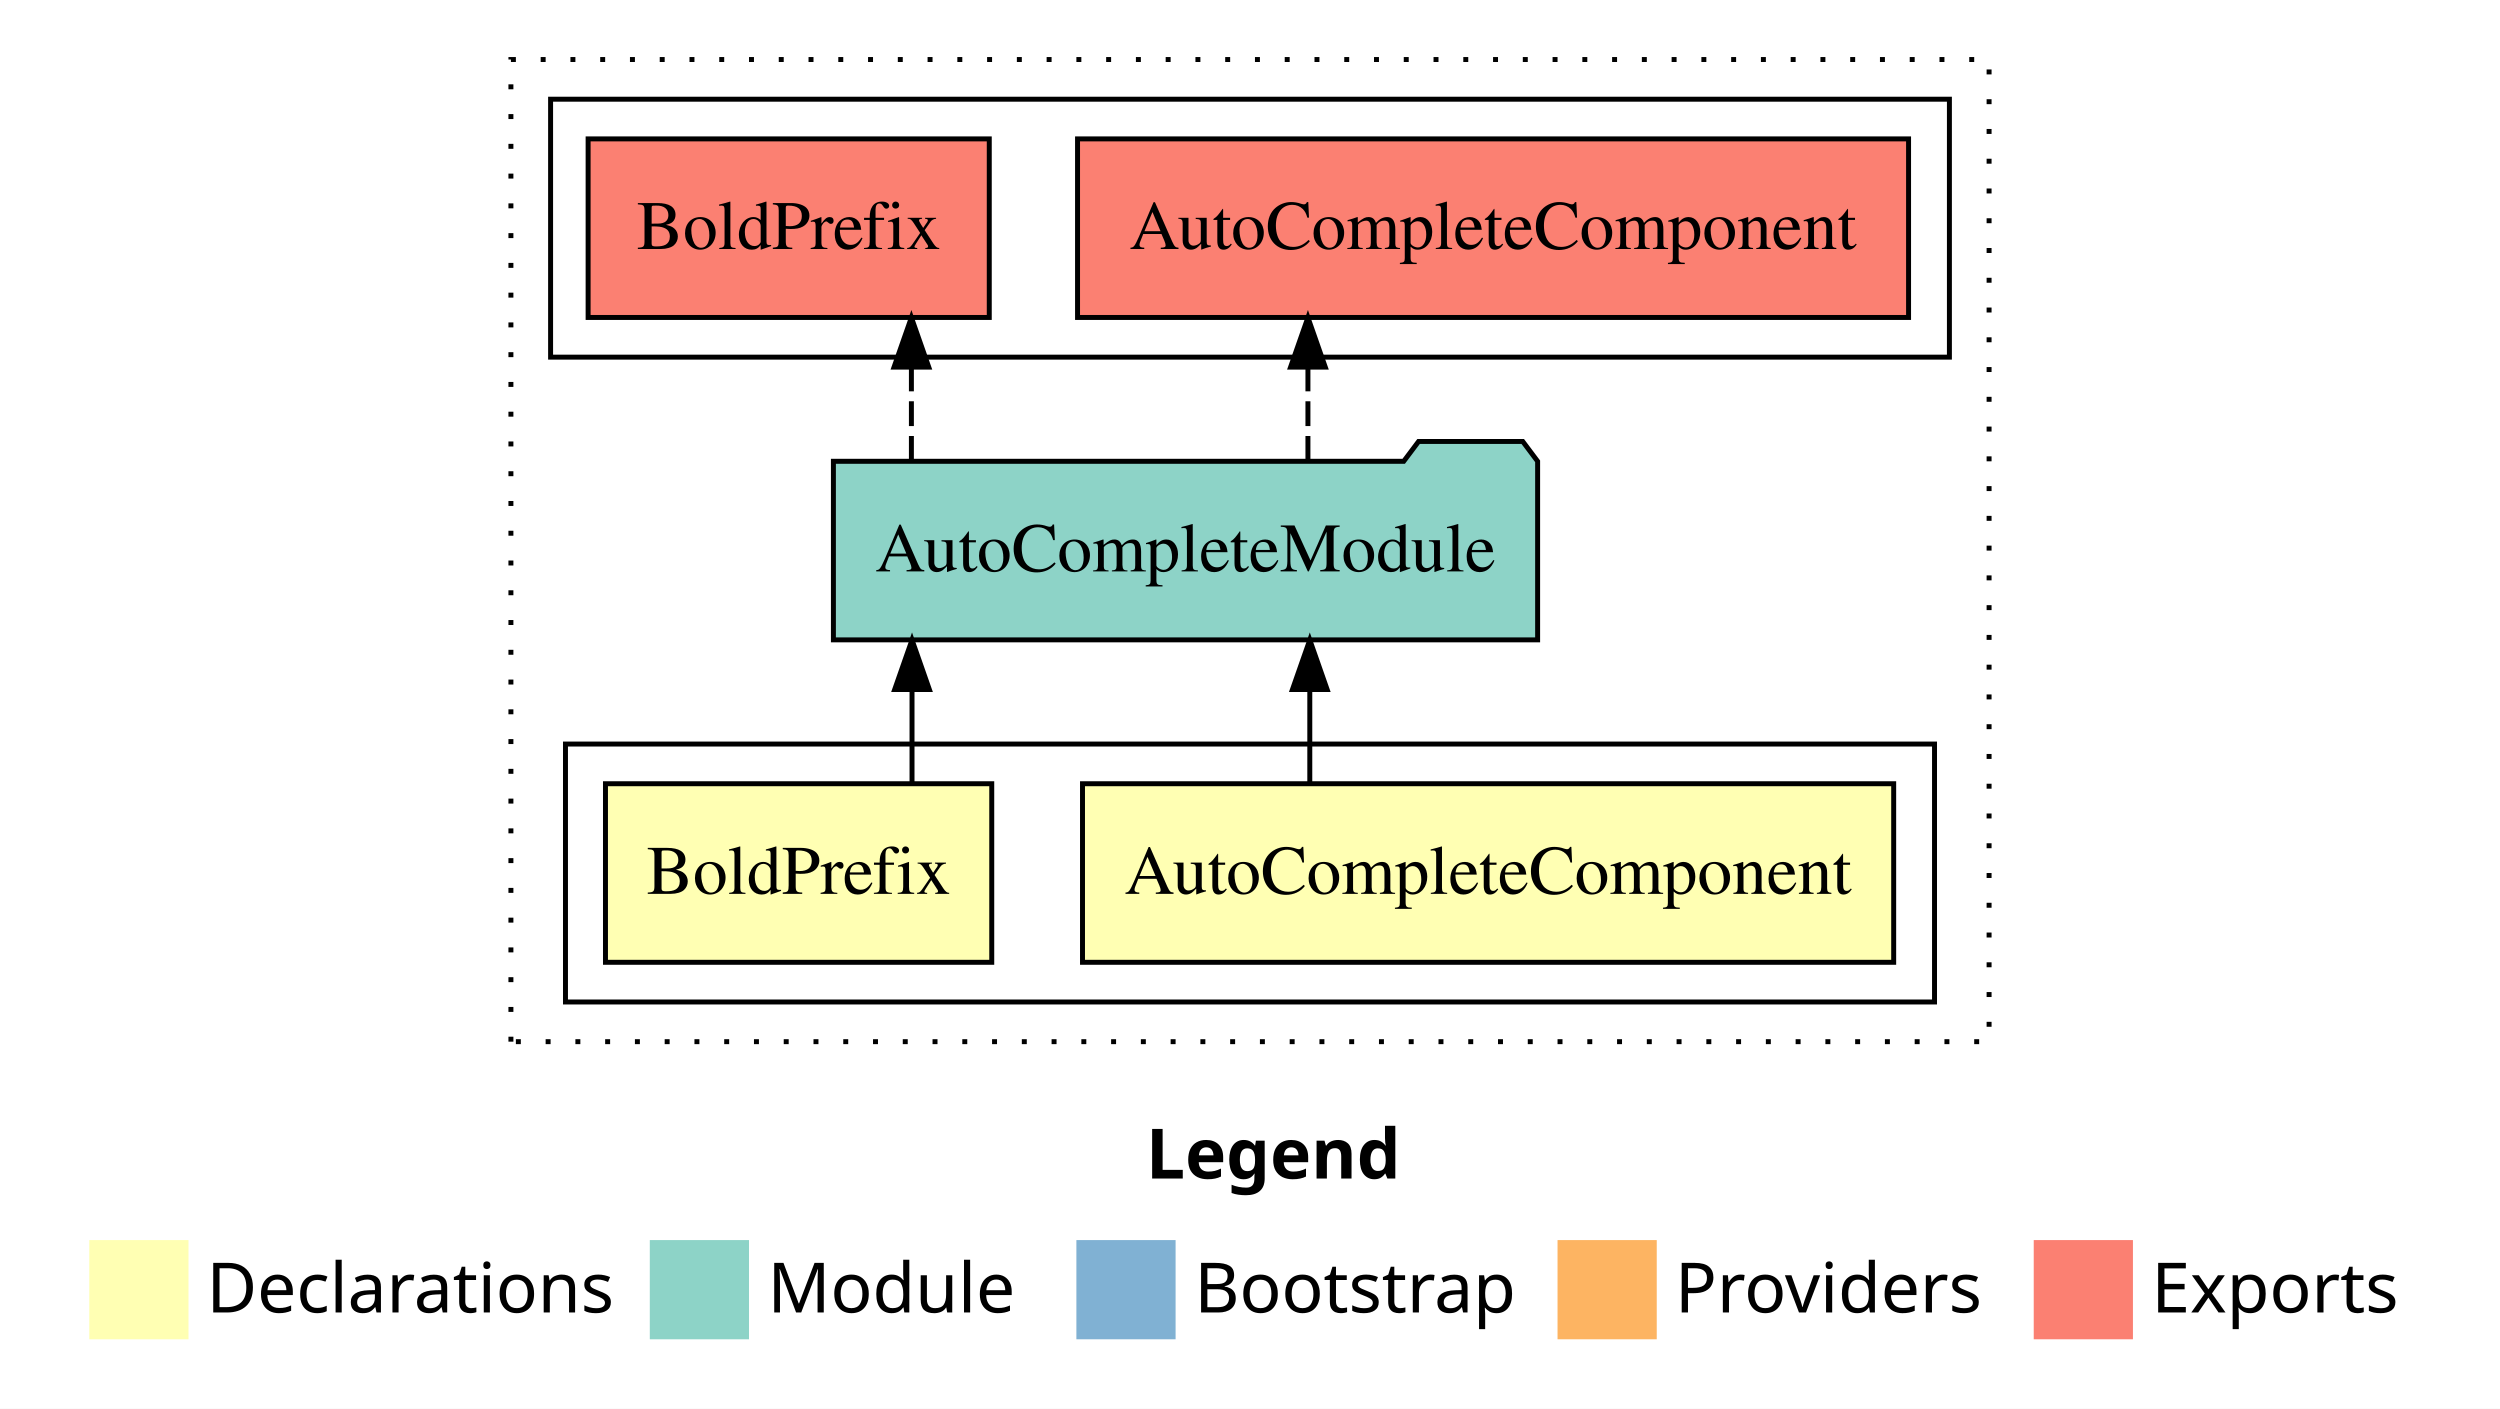
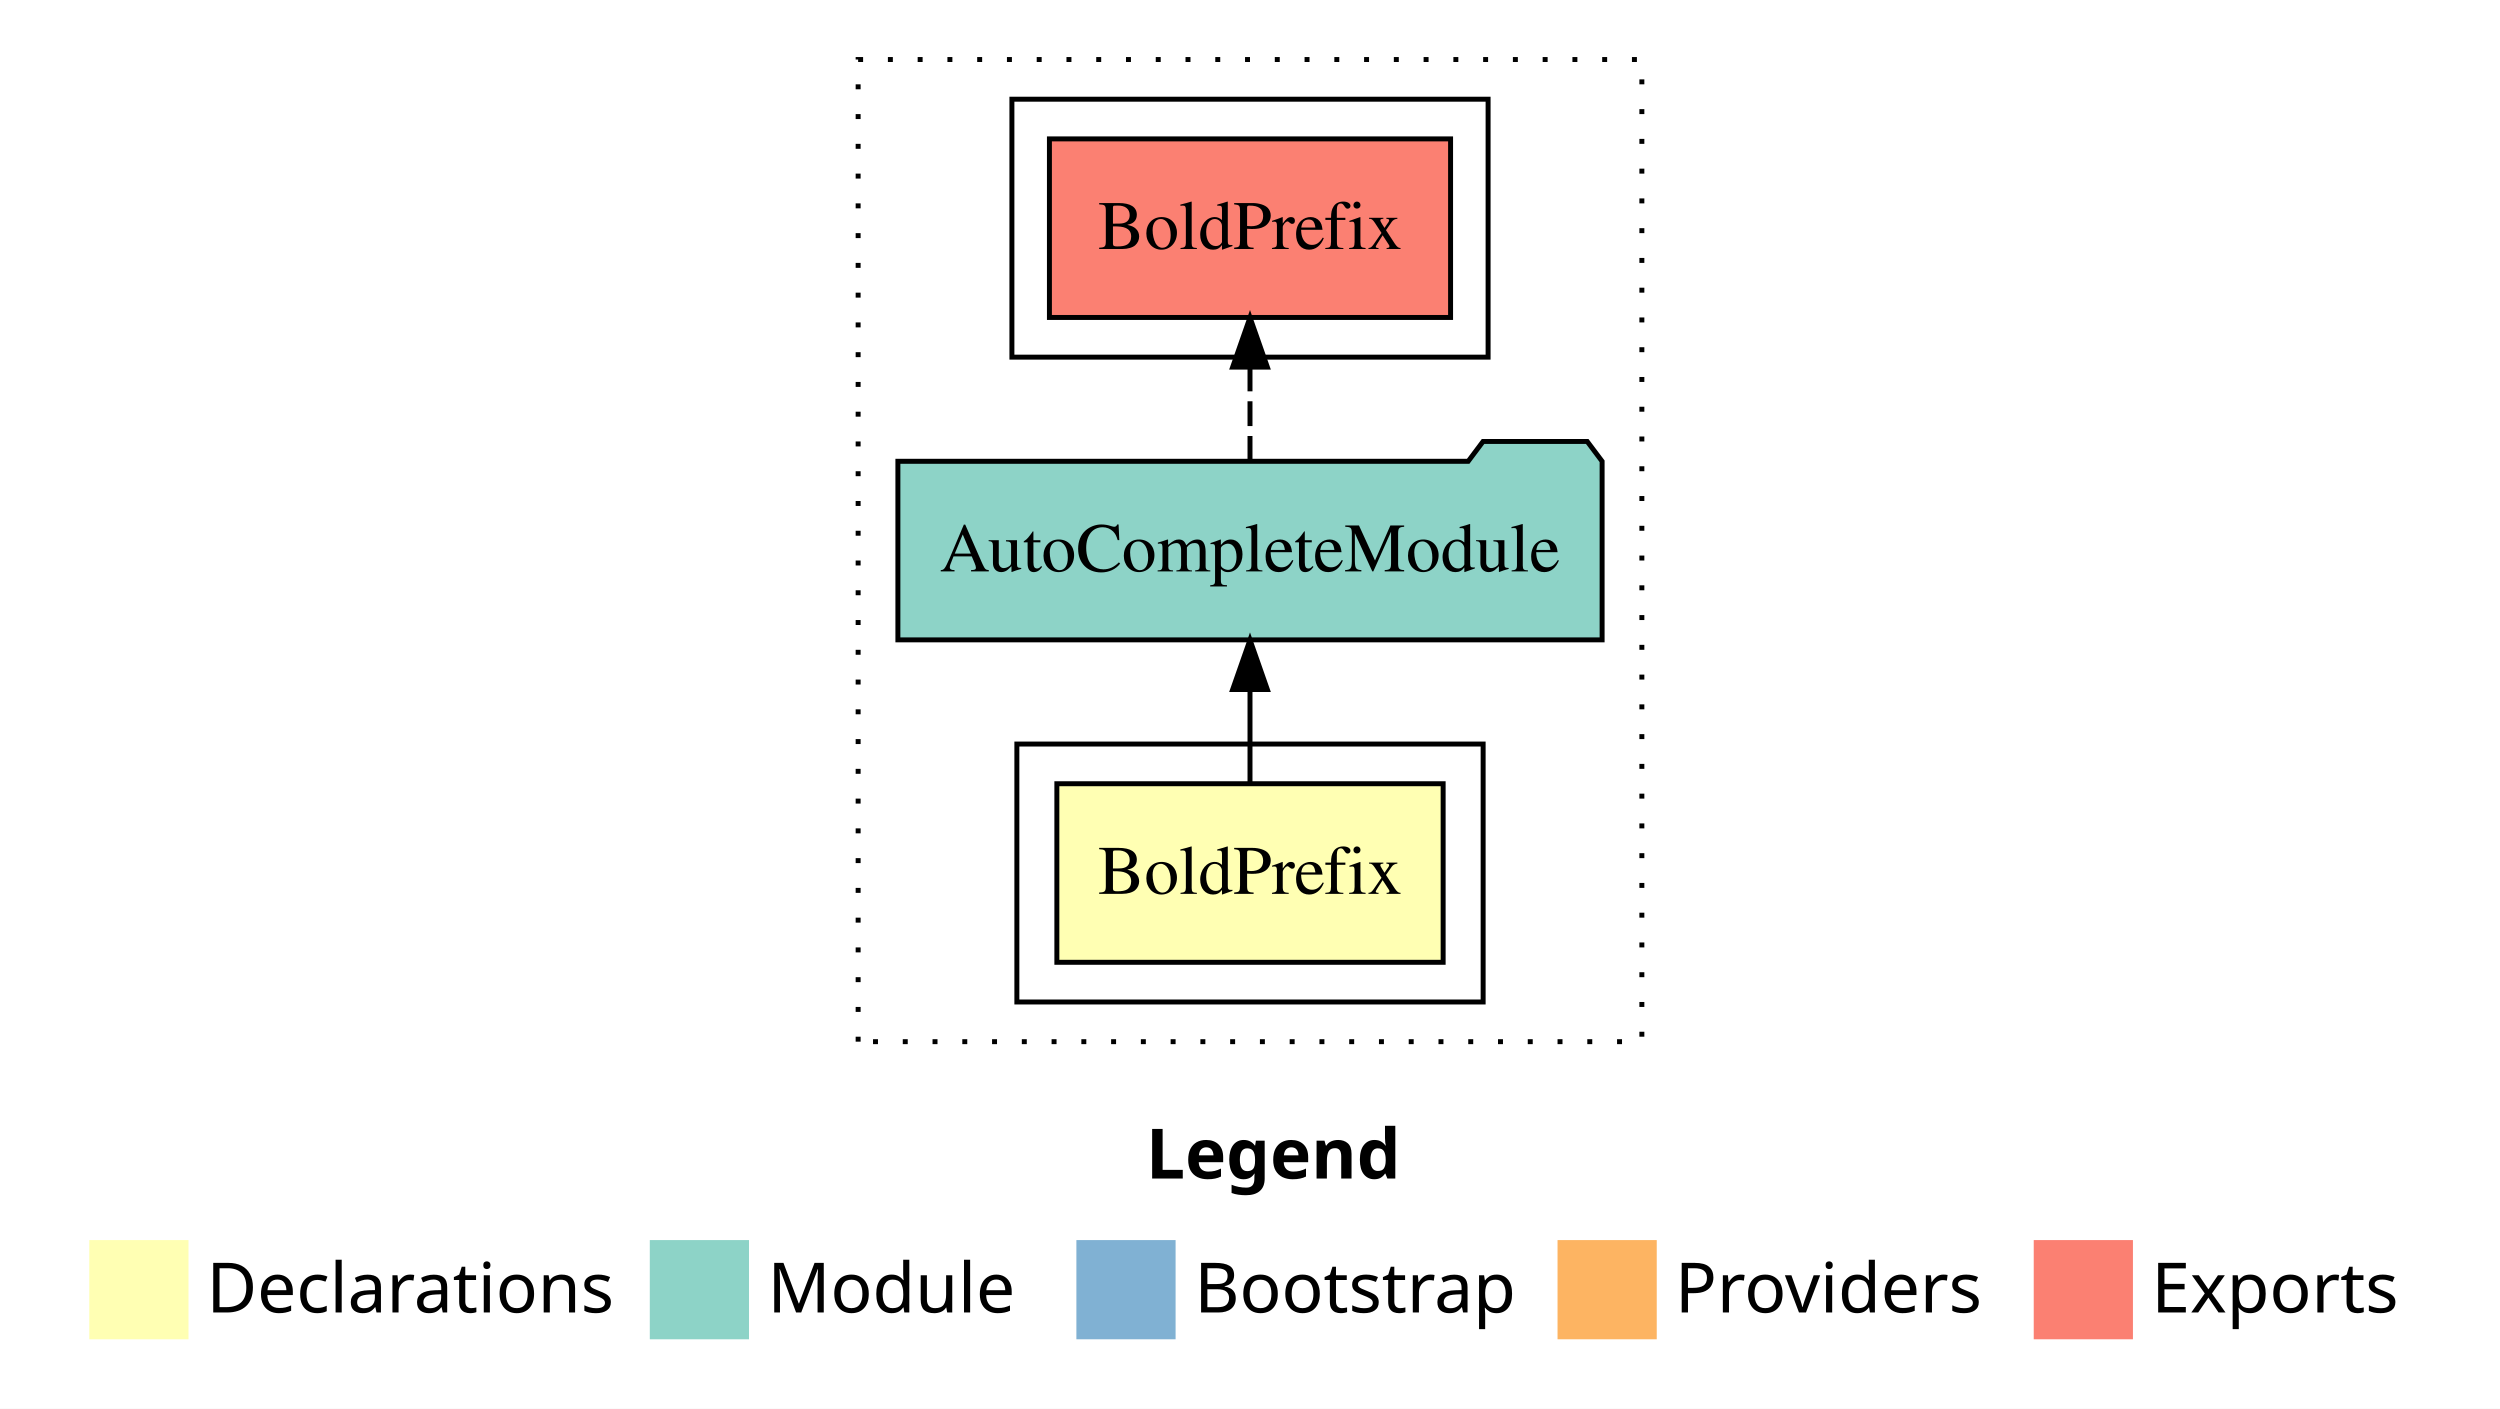
<svg xmlns="http://www.w3.org/2000/svg" width="504pt" height="284pt" viewBox="0.00 0.00 504.00 284.00">
  <g id="graph0" class="graph" transform="scale(1 1) rotate(0) translate(4 280)">
    <polygon fill="#ffffff" stroke="transparent" points="-4,4 -4,-280 500,-280 500,4 -4,4" />
    <text text-anchor="start" x="227.009" y="-42.4" font-family="sans-serif" font-weight="bold" font-size="14.00" fill="#000000">Legend</text>
    <polygon fill="#ffffb3" stroke="transparent" points="14,-10 14,-30 34,-30 34,-10 14,-10" />
    <text text-anchor="start" x="37.629" y="-15.4" font-family="sans-serif" font-size="14.00" fill="#000000">  Declarations</text>
    <polygon fill="#8dd3c7" stroke="transparent" points="127,-10 127,-30 147,-30 147,-10 127,-10" />
    <text text-anchor="start" x="150.725" y="-15.4" font-family="sans-serif" font-size="14.00" fill="#000000">  Module</text>
    <polygon fill="#80b1d3" stroke="transparent" points="213,-10 213,-30 233,-30 233,-10 213,-10" />
    <text text-anchor="start" x="236.781" y="-15.4" font-family="sans-serif" font-size="14.00" fill="#000000">  Bootstrap</text>
    <polygon fill="#fdb462" stroke="transparent" points="310,-10 310,-30 330,-30 330,-10 310,-10" />
    <text text-anchor="start" x="333.673" y="-15.4" font-family="sans-serif" font-size="14.00" fill="#000000">  Providers</text>
    <polygon fill="#fb8072" stroke="transparent" points="406,-10 406,-30 426,-30 426,-10 406,-10" />
    <text text-anchor="start" x="429.726" y="-15.4" font-family="sans-serif" font-size="14.00" fill="#000000">  Exports</text>
    <g id="clust1" class="cluster">
-       <polygon fill="none" stroke="#000000" stroke-dasharray="1,5" points="99,-70 99,-268 397,-268 397,-70 99,-70" />
+       <polygon fill="none" stroke="#000000" stroke-dasharray="1,5" points="169,-70 169,-268 327,-268 327,-70 169,-70" />
    </g>
    <g id="clust2" class="cluster">
-       <polygon fill="none" stroke="#000000" points="110,-78 110,-130 386,-130 386,-78 110,-78" />
+       <polygon fill="none" stroke="#000000" points="201,-78 201,-130 295,-130 295,-78 201,-78" />
    </g>
-     <g id="clust6" class="cluster">
-       <polygon fill="none" stroke="#000000" points="107,-208 107,-260 389,-260 389,-208 107,-208" />
+     <g id="clust5" class="cluster">
+       <polygon fill="none" stroke="#000000" points="200,-208 200,-260 296,-260 296,-208 200,-208" />
    </g>
    <g id="node1" class="node">
-       <polygon fill="#ffffb3" stroke="#000000" points="377.767,-122 214.233,-122 214.233,-86 377.767,-86 377.767,-122" />
-       <text text-anchor="middle" x="296" y="-99.8" font-family="Times,serif" font-size="14.00" fill="#000000">AutoCompleteComponent</text>
+       <polygon fill="#ffffb3" stroke="#000000" points="286.937,-122 209.063,-122 209.063,-86 286.937,-86 286.937,-122" />
+       <text text-anchor="middle" x="248" y="-99.8" font-family="Times,serif" font-size="14.00" fill="#000000">BoldPrefix</text>
+     </g>
+     <g id="node2" class="node">
+       <polygon fill="#8dd3c7" stroke="#000000" points="318.985,-187 315.985,-191 294.985,-191 291.985,-187 177.015,-187 177.015,-151 318.985,-151 318.985,-187" />
+       <text text-anchor="middle" x="248" y="-164.8" font-family="Times,serif" font-size="14.00" fill="#000000">AutoCompleteModule</text>
+     </g>
+     <g id="edge1" class="edge">
+       <path fill="none" stroke="#000000" d="M248,-122.106C248,-122.106 248,-140.991 248,-140.991" />
+       <polygon fill="#000000" stroke="#000000" points="244.5,-140.991 248,-150.991 251.5,-140.991 244.5,-140.991" />
    </g>
    <g id="node3" class="node">
-       <polygon fill="#8dd3c7" stroke="#000000" points="305.985,-187 302.985,-191 281.985,-191 278.985,-187 164.015,-187 164.015,-151 305.985,-151 305.985,-187" />
-       <text text-anchor="middle" x="235" y="-164.8" font-family="Times,serif" font-size="14.00" fill="#000000">AutoCompleteModule</text>
-     </g>
-     <g id="edge1" class="edge">
-       <path fill="none" stroke="#000000" d="M260.054,-122.106C260.054,-122.106 260.054,-140.991 260.054,-140.991" />
-       <polygon fill="#000000" stroke="#000000" points="256.554,-140.991 260.054,-150.991 263.554,-140.991 256.554,-140.991" />
-     </g>
-     <g id="node2" class="node">
-       <polygon fill="#ffffb3" stroke="#000000" points="195.937,-122 118.063,-122 118.063,-86 195.937,-86 195.937,-122" />
-       <text text-anchor="middle" x="157" y="-99.8" font-family="Times,serif" font-size="14.00" fill="#000000">BoldPrefix</text>
+       <polygon fill="#fb8072" stroke="#000000" points="288.436,-252 207.564,-252 207.564,-216 288.436,-216 288.436,-252" />
+       <text text-anchor="middle" x="248" y="-229.8" font-family="Times,serif" font-size="14.00" fill="#000000">BoldPrefix </text>
    </g>
    <g id="edge2" class="edge">
-       <path fill="none" stroke="#000000" d="M179.863,-122.106C179.863,-122.106 179.863,-140.991 179.863,-140.991" />
-       <polygon fill="#000000" stroke="#000000" points="176.363,-140.991 179.863,-150.991 183.363,-140.991 176.363,-140.991" />
-     </g>
-     <g id="node4" class="node">
-       <polygon fill="#fb8072" stroke="#000000" points="380.767,-252 213.233,-252 213.233,-216 380.767,-216 380.767,-252" />
-       <text text-anchor="middle" x="297" y="-229.8" font-family="Times,serif" font-size="14.00" fill="#000000">AutoCompleteComponent </text>
-     </g>
-     <g id="edge3" class="edge">
-       <path fill="none" stroke="#000000" stroke-dasharray="5,2" d="M259.679,-187.106C259.679,-187.106 259.679,-205.991 259.679,-205.991" />
-       <polygon fill="#000000" stroke="#000000" points="256.179,-205.991 259.679,-215.991 263.179,-205.991 256.179,-205.991" />
-     </g>
-     <g id="node5" class="node">
-       <polygon fill="#fb8072" stroke="#000000" points="195.436,-252 114.564,-252 114.564,-216 195.436,-216 195.436,-252" />
-       <text text-anchor="middle" x="155" y="-229.8" font-family="Times,serif" font-size="14.00" fill="#000000">BoldPrefix </text>
-     </g>
-     <g id="edge4" class="edge">
-       <path fill="none" stroke="#000000" stroke-dasharray="5,2" d="M179.738,-187.106C179.738,-187.106 179.738,-205.991 179.738,-205.991" />
-       <polygon fill="#000000" stroke="#000000" points="176.238,-205.991 179.738,-215.991 183.238,-205.991 176.238,-205.991" />
+       <path fill="none" stroke="#000000" stroke-dasharray="5,2" d="M248,-187.106C248,-187.106 248,-205.991 248,-205.991" />
+       <polygon fill="#000000" stroke="#000000" points="244.5,-205.991 248,-215.991 251.5,-205.991 244.5,-205.991" />
    </g>
  </g>
</svg>
